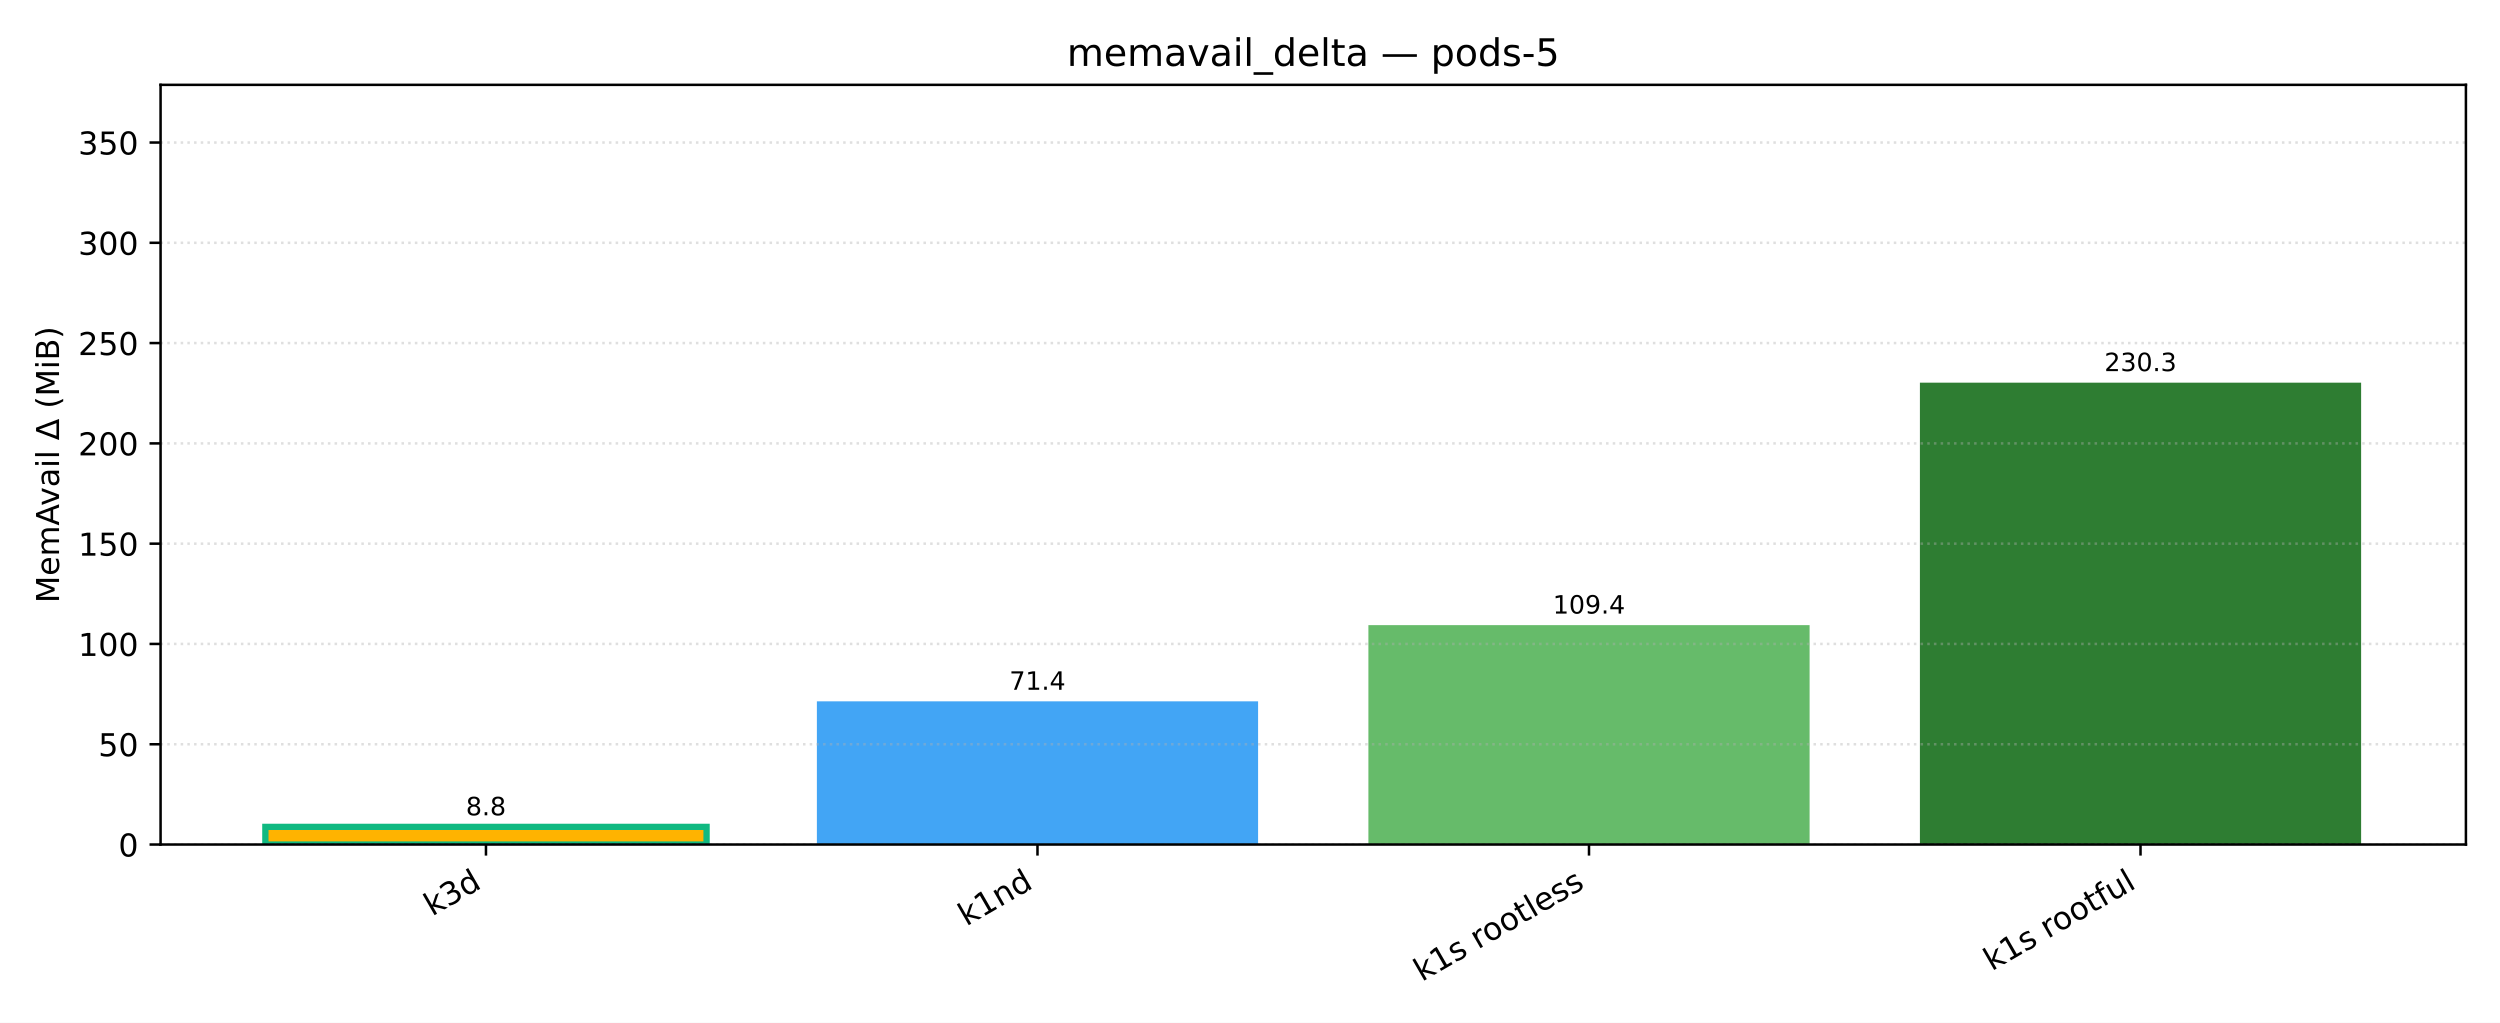
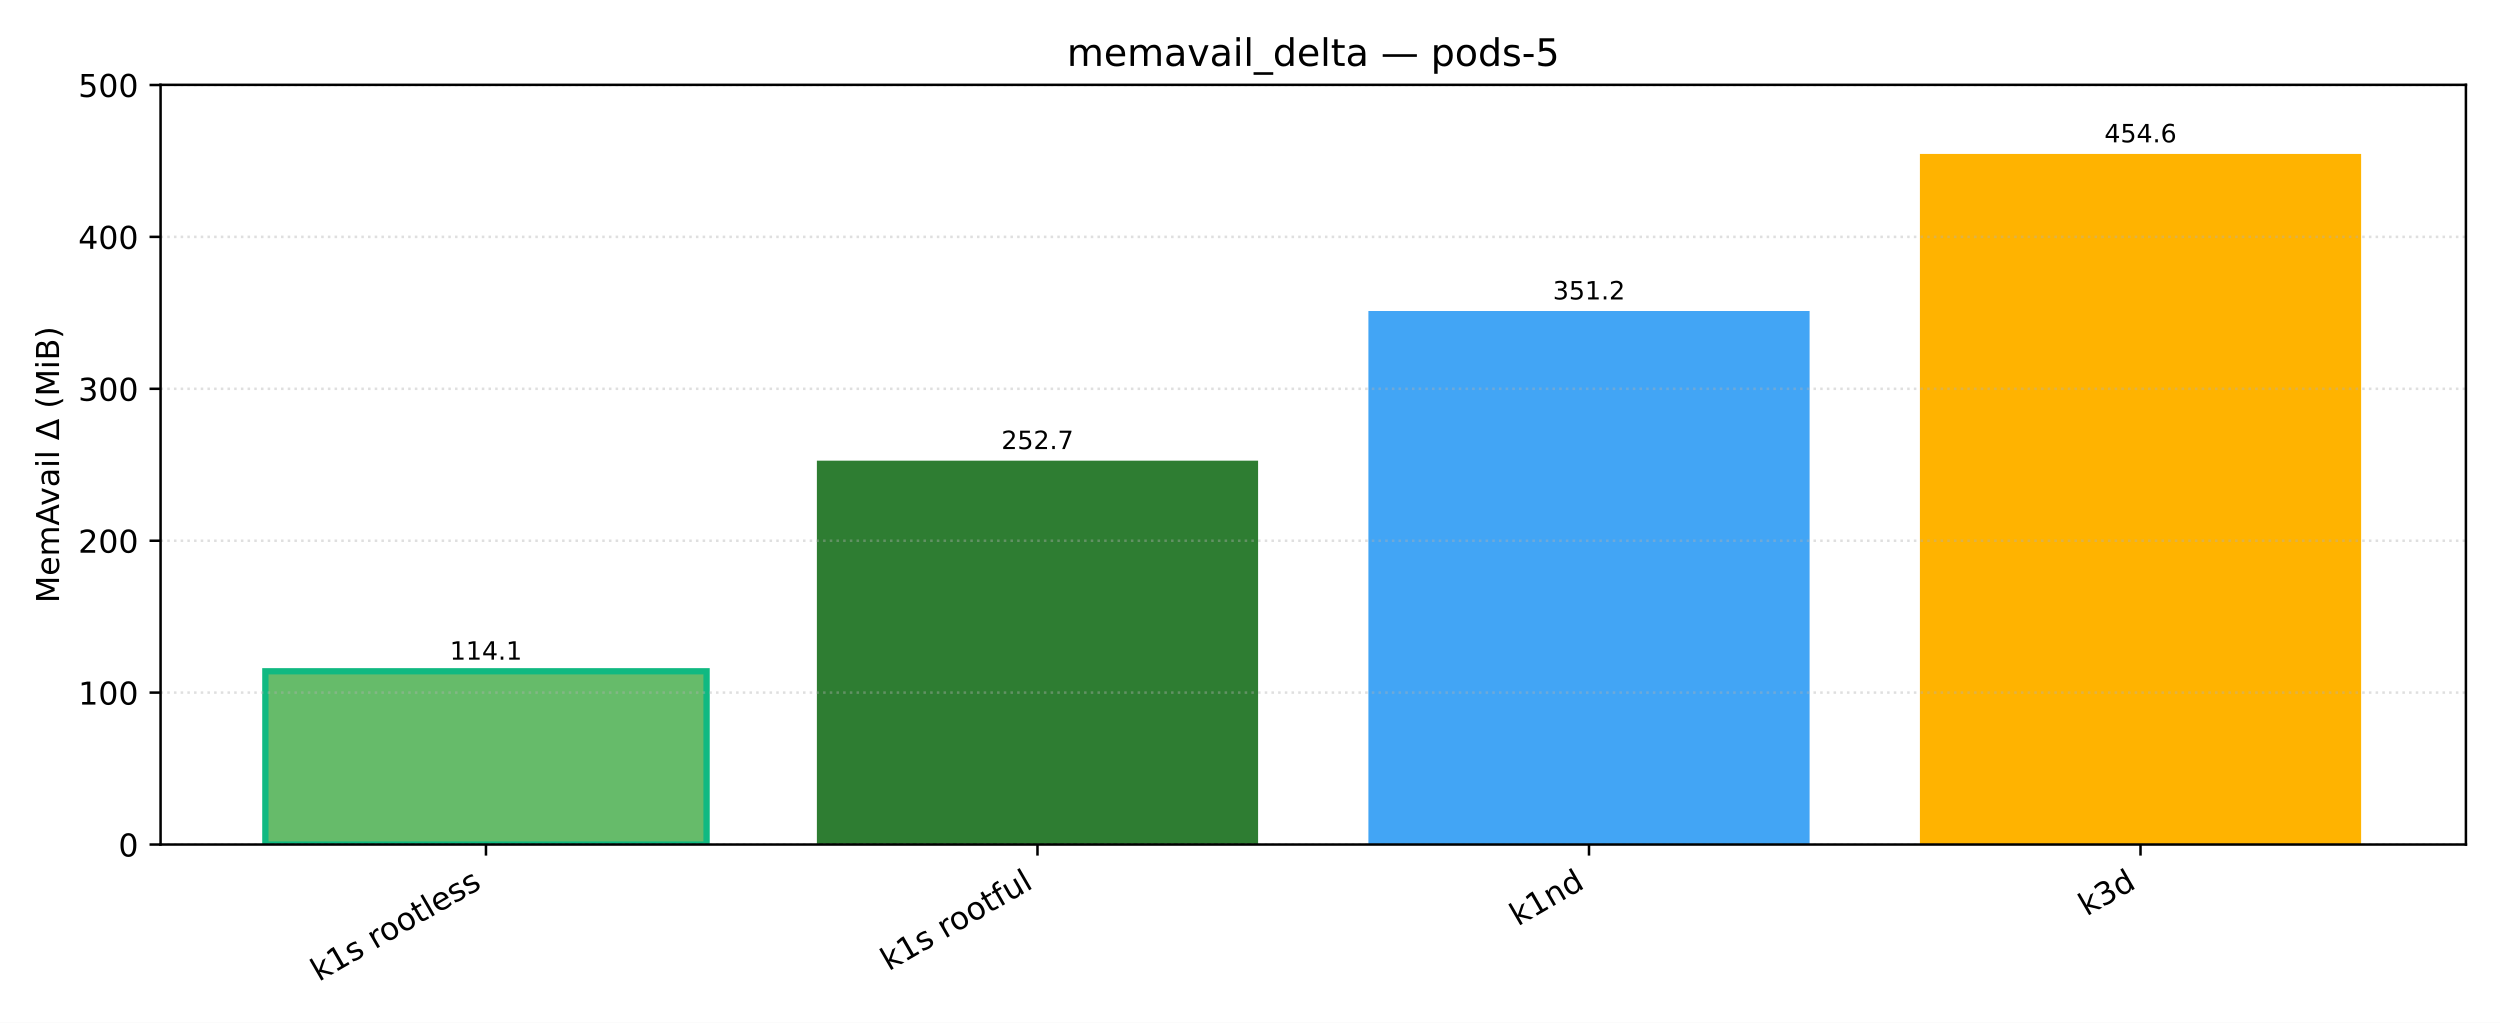
<svg xmlns="http://www.w3.org/2000/svg" xmlns:xlink="http://www.w3.org/1999/xlink" width="792pt" height="324pt" viewBox="0 0 792 324" version="1.1">
  <defs>
    <style type="text/css">*{stroke-linejoin: round; stroke-linecap: butt}</style>
  </defs>
  <g id="figure_1">
    <g id="patch_1">
      <path d="M 0 324  L 792 324  L 792 0  L 0 0  z " style="fill: #ffffff" />
    </g>
    <g id="axes_1">
      <g id="patch_2">
        <path d="M 50.87 267.545  L 781.2 267.545  L 781.2 26.88  L 50.87 26.88  z " style="fill: #ffffff" />
      </g>
      <g id="patch_3">
-         <path d="M 84.067 267.545  L 223.843 267.545  L 223.843 261.953  L 84.067 261.953  z " clip-path="url(#p8e1c95d72a)" style="fill: #ffb300; stroke: #10b981; stroke-width: 2; stroke-linejoin: miter" />
+         <path d="M 84.067 267.545  L 223.843 267.545  L 223.843 212.656  L 84.067 212.656  z " clip-path="url(#pc97c4323e6)" style="fill: #66bb6a; stroke: #10b981; stroke-width: 2; stroke-linejoin: miter" />
      </g>
      <g id="patch_4">
-         <path d="M 258.787 267.545  L 398.563 267.545  L 398.563 222.183  L 258.787 222.183  z " clip-path="url(#p8e1c95d72a)" style="fill: #42a5f5" />
+         <path d="M 258.787 267.545  L 398.563 267.545  L 398.563 145.934  L 258.787 145.934  z " clip-path="url(#pc97c4323e6)" style="fill: #2e7d32" />
      </g>
      <g id="patch_5">
-         <path d="M 433.507 267.545  L 573.283 267.545  L 573.283 198.045  L 433.507 198.045  z " clip-path="url(#p8e1c95d72a)" style="fill: #66bb6a" />
+         <path d="M 433.507 267.545  L 573.283 267.545  L 573.283 98.528  L 433.507 98.528  z " clip-path="url(#pc97c4323e6)" style="fill: #42a5f5" />
      </g>
      <g id="patch_6">
-         <path d="M 608.227 267.545  L 748.003 267.545  L 748.003 121.239  L 608.227 121.239  z " clip-path="url(#p8e1c95d72a)" style="fill: #2e7d32" />
+         <path d="M 608.227 267.545  L 748.003 267.545  L 748.003 48.759  L 608.227 48.759  z " clip-path="url(#pc97c4323e6)" style="fill: #ffb300" />
      </g>
      <g id="matplotlib.axis_1">
        <g id="xtick_1">
          <g id="line2d_1">
            <defs>
-               <path id="mcbcde5c9f0" d="M 0 0  L 0 3.5  " style="stroke: #000000; stroke-width: 0.8" />
+               <path id="m70a2d1ba55" d="M 0 0  L 0 3.5  " style="stroke: #000000; stroke-width: 0.8" />
            </defs>
            <g>
-               <use xlink:href="#mcbcde5c9f0" x="153.955" y="267.545" style="stroke: #000000; stroke-width: 0.8" />
+               <use xlink:href="#m70a2d1ba55" x="153.955" y="267.545" style="stroke: #000000; stroke-width: 0.8" />
            </g>
          </g>
          <g id="text_1">
-             <g transform="translate(136.8922 290.3767) rotate(-30) scale(0.1 -0.1)">
+             <g transform="translate(101.0103 311.0931) rotate(-30) scale(0.1 -0.1)">
              <defs>
                <path id="DejaVuSans-6b" d="M 581 4863  L 1159 4863  L 1159 1991  L 2875 3500  L 3609 3500  L 1753 1863  L 3688 0  L 2938 0  L 1159 1709  L 1159 0  L 581 0  L 581 4863  z " transform="scale(0.015625)" />
-                 <path id="DejaVuSans-33" d="M 2597 2516  Q 3050 2419 3304 2112  Q 3559 1806 3559 1356  Q 3559 666 3084 287  Q 2609 -91 1734 -91  Q 1441 -91 1130 -33  Q 819 25 488 141  L 488 750  Q 750 597 1062 519  Q 1375 441 1716 441  Q 2309 441 2620 675  Q 2931 909 2931 1356  Q 2931 1769 2642 2001  Q 2353 2234 1838 2234  L 1294 2234  L 1294 2753  L 1863 2753  Q 2328 2753 2575 2939  Q 2822 3125 2822 3475  Q 2822 3834 2567 4026  Q 2313 4219 1838 4219  Q 1578 4219 1281 4162  Q 984 4106 628 3988  L 628 4550  Q 988 4650 1302 4700  Q 1616 4750 1894 4750  Q 2613 4750 3031 4423  Q 3450 4097 3450 3541  Q 3450 3153 3228 2886  Q 3006 2619 2597 2516  z " transform="scale(0.015625)" />
-                 <path id="DejaVuSans-64" d="M 2906 2969  L 2906 4863  L 3481 4863  L 3481 0  L 2906 0  L 2906 525  Q 2725 213 2448 61  Q 2172 -91 1784 -91  Q 1150 -91 751 415  Q 353 922 353 1747  Q 353 2572 751 3078  Q 1150 3584 1784 3584  Q 2172 3584 2448 3432  Q 2725 3281 2906 2969  z M 947 1747  Q 947 1113 1208 752  Q 1469 391 1925 391  Q 2381 391 2643 752  Q 2906 1113 2906 1747  Q 2906 2381 2643 2742  Q 2381 3103 1925 3103  Q 1469 3103 1208 2742  Q 947 2381 947 1747  z " transform="scale(0.015625)" />
-               </defs>
-               <use xlink:href="#DejaVuSans-6b" />
-               <use xlink:href="#DejaVuSans-33" transform="translate(57.91016 0)" />
-               <use xlink:href="#DejaVuSans-64" transform="translate(121.5332 0)" />
-             </g>
-           </g>
-         </g>
-         <g id="xtick_2">
-           <g id="line2d_2">
-             <g>
-               <use xlink:href="#mcbcde5c9f0" x="328.675" y="267.545" style="stroke: #000000; stroke-width: 0.8" />
-             </g>
-           </g>
-           <g id="text_2">
-             <g transform="translate(306.1238 293.5454) rotate(-30) scale(0.1 -0.1)">
-               <defs>
                <path id="DejaVuSans-31" d="M 794 531  L 1825 531  L 1825 4091  L 703 3866  L 703 4441  L 1819 4666  L 2450 4666  L 2450 531  L 3481 531  L 3481 0  L 794 0  L 794 531  z " transform="scale(0.015625)" />
-                 <path id="DejaVuSans-6e" d="M 3513 2113  L 3513 0  L 2938 0  L 2938 2094  Q 2938 2591 2744 2837  Q 2550 3084 2163 3084  Q 1697 3084 1428 2787  Q 1159 2491 1159 1978  L 1159 0  L 581 0  L 581 3500  L 1159 3500  L 1159 2956  Q 1366 3272 1645 3428  Q 1925 3584 2291 3584  Q 2894 3584 3203 3211  Q 3513 2838 3513 2113  z " transform="scale(0.015625)" />
-               </defs>
-               <use xlink:href="#DejaVuSans-6b" />
-               <use xlink:href="#DejaVuSans-31" transform="translate(57.91016 0)" />
-               <use xlink:href="#DejaVuSans-6e" transform="translate(121.5332 0)" />
-               <use xlink:href="#DejaVuSans-64" transform="translate(184.9121 0)" />
-             </g>
-           </g>
-         </g>
-         <g id="xtick_3">
-           <g id="line2d_3">
-             <g>
-               <use xlink:href="#mcbcde5c9f0" x="503.395" y="267.545" style="stroke: #000000; stroke-width: 0.8" />
-             </g>
-           </g>
-           <g id="text_3">
-             <g transform="translate(450.4505 311.0931) rotate(-30) scale(0.1 -0.1)">
-               <defs>
                <path id="DejaVuSans-73" d="M 2834 3397  L 2834 2853  Q 2591 2978 2328 3040  Q 2066 3103 1784 3103  Q 1356 3103 1142 2972  Q 928 2841 928 2578  Q 928 2378 1081 2264  Q 1234 2150 1697 2047  L 1894 2003  Q 2506 1872 2764 1633  Q 3022 1394 3022 966  Q 3022 478 2636 193  Q 2250 -91 1575 -91  Q 1294 -91 989 -36  Q 684 19 347 128  L 347 722  Q 666 556 975 473  Q 1284 391 1588 391  Q 1994 391 2212 530  Q 2431 669 2431 922  Q 2431 1156 2273 1281  Q 2116 1406 1581 1522  L 1381 1569  Q 847 1681 609 1914  Q 372 2147 372 2553  Q 372 3047 722 3315  Q 1072 3584 1716 3584  Q 2034 3584 2315 3537  Q 2597 3491 2834 3397  z " transform="scale(0.015625)" />
                <path id="DejaVuSans-20" transform="scale(0.015625)" />
                <path id="DejaVuSans-72" d="M 2631 2963  Q 2534 3019 2420 3045  Q 2306 3072 2169 3072  Q 1681 3072 1420 2755  Q 1159 2438 1159 1844  L 1159 0  L 581 0  L 581 3500  L 1159 3500  L 1159 2956  Q 1341 3275 1631 3429  Q 1922 3584 2338 3584  Q 2397 3584 2469 3576  Q 2541 3569 2628 3553  L 2631 2963  z " transform="scale(0.015625)" />
                <path id="DejaVuSans-6f" d="M 1959 3097  Q 1497 3097 1228 2736  Q 959 2375 959 1747  Q 959 1119 1226 758  Q 1494 397 1959 397  Q 2419 397 2687 759  Q 2956 1122 2956 1747  Q 2956 2369 2687 2733  Q 2419 3097 1959 3097  z M 1959 3584  Q 2709 3584 3137 3096  Q 3566 2609 3566 1747  Q 3566 888 3137 398  Q 2709 -91 1959 -91  Q 1206 -91 779 398  Q 353 888 353 1747  Q 353 2609 779 3096  Q 1206 3584 1959 3584  z " transform="scale(0.015625)" />
                <path id="DejaVuSans-74" d="M 1172 4494  L 1172 3500  L 2356 3500  L 2356 3053  L 1172 3053  L 1172 1153  Q 1172 725 1289 603  Q 1406 481 1766 481  L 2356 481  L 2356 0  L 1766 0  Q 1100 0 847 248  Q 594 497 594 1153  L 594 3053  L 172 3053  L 172 3500  L 594 3500  L 594 4494  L 1172 4494  z " transform="scale(0.015625)" />
                <path id="DejaVuSans-6c" d="M 603 4863  L 1178 4863  L 1178 0  L 603 0  L 603 4863  z " transform="scale(0.015625)" />
                <path id="DejaVuSans-65" d="M 3597 1894  L 3597 1613  L 953 1613  Q 991 1019 1311 708  Q 1631 397 2203 397  Q 2534 397 2845 478  Q 3156 559 3463 722  L 3463 178  Q 3153 47 2828 -22  Q 2503 -91 2169 -91  Q 1331 -91 842 396  Q 353 884 353 1716  Q 353 2575 817 3079  Q 1281 3584 2069 3584  Q 2775 3584 3186 3129  Q 3597 2675 3597 1894  z M 3022 2063  Q 3016 2534 2758 2815  Q 2500 3097 2075 3097  Q 1594 3097 1305 2825  Q 1016 2553 972 2059  L 3022 2063  z " transform="scale(0.015625)" />
              </defs>
              <use xlink:href="#DejaVuSans-6b" />
              <use xlink:href="#DejaVuSans-31" transform="translate(57.91016 0)" />
              <use xlink:href="#DejaVuSans-73" transform="translate(121.5332 0)" />
              <use xlink:href="#DejaVuSans-20" transform="translate(173.6328 0)" />
              <use xlink:href="#DejaVuSans-72" transform="translate(205.4199 0)" />
              <use xlink:href="#DejaVuSans-6f" transform="translate(244.2832 0)" />
              <use xlink:href="#DejaVuSans-6f" transform="translate(305.4648 0)" />
              <use xlink:href="#DejaVuSans-74" transform="translate(366.6465 0)" />
              <use xlink:href="#DejaVuSans-6c" transform="translate(405.8555 0)" />
              <use xlink:href="#DejaVuSans-65" transform="translate(433.6387 0)" />
              <use xlink:href="#DejaVuSans-73" transform="translate(495.1621 0)" />
              <use xlink:href="#DejaVuSans-73" transform="translate(547.2617 0)" />
            </g>
          </g>
        </g>
-         <g id="xtick_4">
-           <g id="line2d_4">
-             <g>
-               <use xlink:href="#mcbcde5c9f0" x="678.115" y="267.545" style="stroke: #000000; stroke-width: 0.8" />
-             </g>
-           </g>
-           <g id="text_4">
-             <g transform="translate(630.9852 307.7361) rotate(-30) scale(0.1 -0.1)">
+         <g id="xtick_2">
+           <g id="line2d_2">
+             <g>
+               <use xlink:href="#m70a2d1ba55" x="328.675" y="267.545" style="stroke: #000000; stroke-width: 0.8" />
+             </g>
+           </g>
+           <g id="text_2">
+             <g transform="translate(281.545 307.7361) rotate(-30) scale(0.1 -0.1)">
              <defs>
                <path id="DejaVuSans-66" d="M 2375 4863  L 2375 4384  L 1825 4384  Q 1516 4384 1395 4259  Q 1275 4134 1275 3809  L 1275 3500  L 2222 3500  L 2222 3053  L 1275 3053  L 1275 0  L 697 0  L 697 3053  L 147 3053  L 147 3500  L 697 3500  L 697 3744  Q 697 4328 969 4595  Q 1241 4863 1831 4863  L 2375 4863  z " transform="scale(0.015625)" />
                <path id="DejaVuSans-75" d="M 544 1381  L 544 3500  L 1119 3500  L 1119 1403  Q 1119 906 1312 657  Q 1506 409 1894 409  Q 2359 409 2629 706  Q 2900 1003 2900 1516  L 2900 3500  L 3475 3500  L 3475 0  L 2900 0  L 2900 538  Q 2691 219 2414 64  Q 2138 -91 1772 -91  Q 1169 -91 856 284  Q 544 659 544 1381  z M 1991 3584  L 1991 3584  z " transform="scale(0.015625)" />
              </defs>
              <use xlink:href="#DejaVuSans-6b" />
              <use xlink:href="#DejaVuSans-31" transform="translate(57.91016 0)" />
              <use xlink:href="#DejaVuSans-73" transform="translate(121.5332 0)" />
              <use xlink:href="#DejaVuSans-20" transform="translate(173.6328 0)" />
              <use xlink:href="#DejaVuSans-72" transform="translate(205.4199 0)" />
              <use xlink:href="#DejaVuSans-6f" transform="translate(244.2832 0)" />
              <use xlink:href="#DejaVuSans-6f" transform="translate(305.4648 0)" />
              <use xlink:href="#DejaVuSans-74" transform="translate(366.6465 0)" />
              <use xlink:href="#DejaVuSans-66" transform="translate(405.8555 0)" />
              <use xlink:href="#DejaVuSans-75" transform="translate(441.0605 0)" />
              <use xlink:href="#DejaVuSans-6c" transform="translate(504.4395 0)" />
            </g>
          </g>
        </g>
+         <g id="xtick_3">
+           <g id="line2d_3">
+             <g>
+               <use xlink:href="#m70a2d1ba55" x="503.395" y="267.545" style="stroke: #000000; stroke-width: 0.8" />
+             </g>
+           </g>
+           <g id="text_3">
+             <g transform="translate(480.8439 293.5454) rotate(-30) scale(0.1 -0.1)">
+               <defs>
+                 <path id="DejaVuSans-6e" d="M 3513 2113  L 3513 0  L 2938 0  L 2938 2094  Q 2938 2591 2744 2837  Q 2550 3084 2163 3084  Q 1697 3084 1428 2787  Q 1159 2491 1159 1978  L 1159 0  L 581 0  L 581 3500  L 1159 3500  L 1159 2956  Q 1366 3272 1645 3428  Q 1925 3584 2291 3584  Q 2894 3584 3203 3211  Q 3513 2838 3513 2113  z " transform="scale(0.015625)" />
+                 <path id="DejaVuSans-64" d="M 2906 2969  L 2906 4863  L 3481 4863  L 3481 0  L 2906 0  L 2906 525  Q 2725 213 2448 61  Q 2172 -91 1784 -91  Q 1150 -91 751 415  Q 353 922 353 1747  Q 353 2572 751 3078  Q 1150 3584 1784 3584  Q 2172 3584 2448 3432  Q 2725 3281 2906 2969  z M 947 1747  Q 947 1113 1208 752  Q 1469 391 1925 391  Q 2381 391 2643 752  Q 2906 1113 2906 1747  Q 2906 2381 2643 2742  Q 2381 3103 1925 3103  Q 1469 3103 1208 2742  Q 947 2381 947 1747  z " transform="scale(0.015625)" />
+               </defs>
+               <use xlink:href="#DejaVuSans-6b" />
+               <use xlink:href="#DejaVuSans-31" transform="translate(57.91016 0)" />
+               <use xlink:href="#DejaVuSans-6e" transform="translate(121.5332 0)" />
+               <use xlink:href="#DejaVuSans-64" transform="translate(184.9121 0)" />
+             </g>
+           </g>
+         </g>
+         <g id="xtick_4">
+           <g id="line2d_4">
+             <g>
+               <use xlink:href="#m70a2d1ba55" x="678.115" y="267.545" style="stroke: #000000; stroke-width: 0.8" />
+             </g>
+           </g>
+           <g id="text_4">
+             <g transform="translate(661.0525 290.3767) rotate(-30) scale(0.1 -0.1)">
+               <defs>
+                 <path id="DejaVuSans-33" d="M 2597 2516  Q 3050 2419 3304 2112  Q 3559 1806 3559 1356  Q 3559 666 3084 287  Q 2609 -91 1734 -91  Q 1441 -91 1130 -33  Q 819 25 488 141  L 488 750  Q 750 597 1062 519  Q 1375 441 1716 441  Q 2309 441 2620 675  Q 2931 909 2931 1356  Q 2931 1769 2642 2001  Q 2353 2234 1838 2234  L 1294 2234  L 1294 2753  L 1863 2753  Q 2328 2753 2575 2939  Q 2822 3125 2822 3475  Q 2822 3834 2567 4026  Q 2313 4219 1838 4219  Q 1578 4219 1281 4162  Q 984 4106 628 3988  L 628 4550  Q 988 4650 1302 4700  Q 1616 4750 1894 4750  Q 2613 4750 3031 4423  Q 3450 4097 3450 3541  Q 3450 3153 3228 2886  Q 3006 2619 2597 2516  z " transform="scale(0.015625)" />
+               </defs>
+               <use xlink:href="#DejaVuSans-6b" />
+               <use xlink:href="#DejaVuSans-33" transform="translate(57.91016 0)" />
+               <use xlink:href="#DejaVuSans-64" transform="translate(121.5332 0)" />
+             </g>
+           </g>
+         </g>
      </g>
      <g id="matplotlib.axis_2">
        <g id="ytick_1">
          <g id="line2d_5">
-             <path d="M 50.87 267.545  L 781.2 267.545  " clip-path="url(#p8e1c95d72a)" style="fill: none; stroke-dasharray: 0.8,1.32; stroke-dashoffset: 0; stroke: #b0b0b0; stroke-opacity: 0.4; stroke-width: 0.8" />
+             <path d="M 50.87 267.545  L 781.2 267.545  " clip-path="url(#pc97c4323e6)" style="fill: none; stroke-dasharray: 0.8,1.32; stroke-dashoffset: 0; stroke: #b0b0b0; stroke-opacity: 0.4; stroke-width: 0.8" />
          </g>
          <g id="line2d_6">
            <defs>
-               <path id="m2394978789" d="M 0 0  L -3.5 0  " style="stroke: #000000; stroke-width: 0.8" />
+               <path id="m7a9dd2c781" d="M 0 0  L -3.5 0  " style="stroke: #000000; stroke-width: 0.8" />
            </defs>
            <g>
-               <use xlink:href="#m2394978789" x="50.87" y="267.545" style="stroke: #000000; stroke-width: 0.8" />
+               <use xlink:href="#m7a9dd2c781" x="50.87" y="267.545" style="stroke: #000000; stroke-width: 0.8" />
            </g>
          </g>
          <g id="text_5">
            <g transform="translate(37.5075 271.3447) scale(0.1 -0.1)">
              <defs>
                <path id="DejaVuSans-30" d="M 2034 4250  Q 1547 4250 1301 3770  Q 1056 3291 1056 2328  Q 1056 1369 1301 889  Q 1547 409 2034 409  Q 2525 409 2770 889  Q 3016 1369 3016 2328  Q 3016 3291 2770 3770  Q 2525 4250 2034 4250  z M 2034 4750  Q 2819 4750 3233 4129  Q 3647 3509 3647 2328  Q 3647 1150 3233 529  Q 2819 -91 2034 -91  Q 1250 -91 836 529  Q 422 1150 422 2328  Q 422 3509 836 4129  Q 1250 4750 2034 4750  z " transform="scale(0.015625)" />
              </defs>
              <use xlink:href="#DejaVuSans-30" />
            </g>
          </g>
        </g>
        <g id="ytick_2">
          <g id="line2d_7">
-             <path d="M 50.87 235.775  L 781.2 235.775  " clip-path="url(#p8e1c95d72a)" style="fill: none; stroke-dasharray: 0.8,1.32; stroke-dashoffset: 0; stroke: #b0b0b0; stroke-opacity: 0.4; stroke-width: 0.8" />
+             <path d="M 50.87 219.421  L 781.2 219.421  " clip-path="url(#pc97c4323e6)" style="fill: none; stroke-dasharray: 0.8,1.32; stroke-dashoffset: 0; stroke: #b0b0b0; stroke-opacity: 0.4; stroke-width: 0.8" />
          </g>
          <g id="line2d_8">
            <g>
-               <use xlink:href="#m2394978789" x="50.87" y="235.775" style="stroke: #000000; stroke-width: 0.8" />
+               <use xlink:href="#m7a9dd2c781" x="50.87" y="219.421" style="stroke: #000000; stroke-width: 0.8" />
            </g>
          </g>
          <g id="text_6">
-             <g transform="translate(31.145 239.574) scale(0.1 -0.1)">
-               <defs>
-                 <path id="DejaVuSans-35" d="M 691 4666  L 3169 4666  L 3169 4134  L 1269 4134  L 1269 2991  Q 1406 3038 1543 3061  Q 1681 3084 1819 3084  Q 2600 3084 3056 2656  Q 3513 2228 3513 1497  Q 3513 744 3044 326  Q 2575 -91 1722 -91  Q 1428 -91 1123 -41  Q 819 9 494 109  L 494 744  Q 775 591 1075 516  Q 1375 441 1709 441  Q 2250 441 2565 725  Q 2881 1009 2881 1497  Q 2881 1984 2565 2268  Q 2250 2553 1709 2553  Q 1456 2553 1204 2497  Q 953 2441 691 2322  L 691 4666  z " transform="scale(0.015625)" />
-               </defs>
-               <use xlink:href="#DejaVuSans-35" />
-               <use xlink:href="#DejaVuSans-30" transform="translate(63.62305 0)" />
+             <g transform="translate(24.7825 223.2204) scale(0.1 -0.1)">
+               <use xlink:href="#DejaVuSans-31" />
+               <use xlink:href="#DejaVuSans-30" transform="translate(63.62305 0)" />
+               <use xlink:href="#DejaVuSans-30" transform="translate(127.2461 0)" />
            </g>
          </g>
        </g>
        <g id="ytick_3">
          <g id="line2d_9">
-             <path d="M 50.87 204.004  L 781.2 204.004  " clip-path="url(#p8e1c95d72a)" style="fill: none; stroke-dasharray: 0.8,1.32; stroke-dashoffset: 0; stroke: #b0b0b0; stroke-opacity: 0.4; stroke-width: 0.8" />
+             <path d="M 50.87 171.297  L 781.2 171.297  " clip-path="url(#pc97c4323e6)" style="fill: none; stroke-dasharray: 0.8,1.32; stroke-dashoffset: 0; stroke: #b0b0b0; stroke-opacity: 0.4; stroke-width: 0.8" />
          </g>
          <g id="line2d_10">
            <g>
-               <use xlink:href="#m2394978789" x="50.87" y="204.004" style="stroke: #000000; stroke-width: 0.8" />
+               <use xlink:href="#m7a9dd2c781" x="50.87" y="171.297" style="stroke: #000000; stroke-width: 0.8" />
            </g>
          </g>
          <g id="text_7">
-             <g transform="translate(24.7825 207.8033) scale(0.1 -0.1)">
-               <use xlink:href="#DejaVuSans-31" />
+             <g transform="translate(24.7825 175.0962) scale(0.1 -0.1)">
+               <defs>
+                 <path id="DejaVuSans-32" d="M 1228 531  L 3431 531  L 3431 0  L 469 0  L 469 531  Q 828 903 1448 1529  Q 2069 2156 2228 2338  Q 2531 2678 2651 2914  Q 2772 3150 2772 3378  Q 2772 3750 2511 3984  Q 2250 4219 1831 4219  Q 1534 4219 1204 4116  Q 875 4013 500 3803  L 500 4441  Q 881 4594 1212 4672  Q 1544 4750 1819 4750  Q 2544 4750 2975 4387  Q 3406 4025 3406 3419  Q 3406 3131 3298 2873  Q 3191 2616 2906 2266  Q 2828 2175 2409 1742  Q 1991 1309 1228 531  z " transform="scale(0.015625)" />
+               </defs>
+               <use xlink:href="#DejaVuSans-32" />
              <use xlink:href="#DejaVuSans-30" transform="translate(63.62305 0)" />
              <use xlink:href="#DejaVuSans-30" transform="translate(127.2461 0)" />
            </g>
          </g>
        </g>
        <g id="ytick_4">
          <g id="line2d_11">
-             <path d="M 50.87 172.233  L 781.2 172.233  " clip-path="url(#p8e1c95d72a)" style="fill: none; stroke-dasharray: 0.8,1.32; stroke-dashoffset: 0; stroke: #b0b0b0; stroke-opacity: 0.4; stroke-width: 0.8" />
+             <path d="M 50.87 123.173  L 781.2 123.173  " clip-path="url(#pc97c4323e6)" style="fill: none; stroke-dasharray: 0.8,1.32; stroke-dashoffset: 0; stroke: #b0b0b0; stroke-opacity: 0.4; stroke-width: 0.8" />
          </g>
          <g id="line2d_12">
            <g>
-               <use xlink:href="#m2394978789" x="50.87" y="172.233" style="stroke: #000000; stroke-width: 0.8" />
+               <use xlink:href="#m7a9dd2c781" x="50.87" y="123.173" style="stroke: #000000; stroke-width: 0.8" />
            </g>
          </g>
          <g id="text_8">
-             <g transform="translate(24.7825 176.0326) scale(0.1 -0.1)">
-               <use xlink:href="#DejaVuSans-31" />
-               <use xlink:href="#DejaVuSans-35" transform="translate(63.62305 0)" />
+             <g transform="translate(24.7825 126.9719) scale(0.1 -0.1)">
+               <use xlink:href="#DejaVuSans-33" />
+               <use xlink:href="#DejaVuSans-30" transform="translate(63.62305 0)" />
              <use xlink:href="#DejaVuSans-30" transform="translate(127.2461 0)" />
            </g>
          </g>
        </g>
        <g id="ytick_5">
          <g id="line2d_13">
-             <path d="M 50.87 140.463  L 781.2 140.463  " clip-path="url(#p8e1c95d72a)" style="fill: none; stroke-dasharray: 0.8,1.32; stroke-dashoffset: 0; stroke: #b0b0b0; stroke-opacity: 0.4; stroke-width: 0.8" />
+             <path d="M 50.87 75.048  L 781.2 75.048  " clip-path="url(#pc97c4323e6)" style="fill: none; stroke-dasharray: 0.8,1.32; stroke-dashoffset: 0; stroke: #b0b0b0; stroke-opacity: 0.4; stroke-width: 0.8" />
          </g>
          <g id="line2d_14">
            <g>
-               <use xlink:href="#m2394978789" x="50.87" y="140.463" style="stroke: #000000; stroke-width: 0.8" />
+               <use xlink:href="#m7a9dd2c781" x="50.87" y="75.048" style="stroke: #000000; stroke-width: 0.8" />
            </g>
          </g>
          <g id="text_9">
-             <g transform="translate(24.7825 144.2619) scale(0.1 -0.1)">
-               <defs>
-                 <path id="DejaVuSans-32" d="M 1228 531  L 3431 531  L 3431 0  L 469 0  L 469 531  Q 828 903 1448 1529  Q 2069 2156 2228 2338  Q 2531 2678 2651 2914  Q 2772 3150 2772 3378  Q 2772 3750 2511 3984  Q 2250 4219 1831 4219  Q 1534 4219 1204 4116  Q 875 4013 500 3803  L 500 4441  Q 881 4594 1212 4672  Q 1544 4750 1819 4750  Q 2544 4750 2975 4387  Q 3406 4025 3406 3419  Q 3406 3131 3298 2873  Q 3191 2616 2906 2266  Q 2828 2175 2409 1742  Q 1991 1309 1228 531  z " transform="scale(0.015625)" />
-               </defs>
-               <use xlink:href="#DejaVuSans-32" />
+             <g transform="translate(24.7825 78.84765) scale(0.1 -0.1)">
+               <defs>
+                 <path id="DejaVuSans-34" d="M 2419 4116  L 825 1625  L 2419 1625  L 2419 4116  z M 2253 4666  L 3047 4666  L 3047 1625  L 3713 1625  L 3713 1100  L 3047 1100  L 3047 0  L 2419 0  L 2419 1100  L 313 1100  L 313 1709  L 2253 4666  z " transform="scale(0.015625)" />
+               </defs>
+               <use xlink:href="#DejaVuSans-34" />
              <use xlink:href="#DejaVuSans-30" transform="translate(63.62305 0)" />
              <use xlink:href="#DejaVuSans-30" transform="translate(127.2461 0)" />
            </g>
          </g>
        </g>
        <g id="ytick_6">
          <g id="line2d_15">
-             <path d="M 50.87 108.692  L 781.2 108.692  " clip-path="url(#p8e1c95d72a)" style="fill: none; stroke-dasharray: 0.8,1.32; stroke-dashoffset: 0; stroke: #b0b0b0; stroke-opacity: 0.4; stroke-width: 0.8" />
+             <path d="M 50.87 26.924  L 781.2 26.924  " clip-path="url(#pc97c4323e6)" style="fill: none; stroke-dasharray: 0.8,1.32; stroke-dashoffset: 0; stroke: #b0b0b0; stroke-opacity: 0.4; stroke-width: 0.8" />
          </g>
          <g id="line2d_16">
            <g>
-               <use xlink:href="#m2394978789" x="50.87" y="108.692" style="stroke: #000000; stroke-width: 0.8" />
+               <use xlink:href="#m7a9dd2c781" x="50.87" y="26.924" style="stroke: #000000; stroke-width: 0.8" />
            </g>
          </g>
          <g id="text_10">
-             <g transform="translate(24.7825 112.4912) scale(0.1 -0.1)">
-               <use xlink:href="#DejaVuSans-32" />
-               <use xlink:href="#DejaVuSans-35" transform="translate(63.62305 0)" />
-               <use xlink:href="#DejaVuSans-30" transform="translate(127.2461 0)" />
-             </g>
-           </g>
-         </g>
-         <g id="ytick_7">
-           <g id="line2d_17">
-             <path d="M 50.87 76.921  L 781.2 76.921  " clip-path="url(#p8e1c95d72a)" style="fill: none; stroke-dasharray: 0.8,1.32; stroke-dashoffset: 0; stroke: #b0b0b0; stroke-opacity: 0.4; stroke-width: 0.8" />
-           </g>
-           <g id="line2d_18">
-             <g>
-               <use xlink:href="#m2394978789" x="50.87" y="76.921" style="stroke: #000000; stroke-width: 0.8" />
-             </g>
-           </g>
-           <g id="text_11">
-             <g transform="translate(24.7825 80.72054) scale(0.1 -0.1)">
-               <use xlink:href="#DejaVuSans-33" />
-               <use xlink:href="#DejaVuSans-30" transform="translate(63.62305 0)" />
-               <use xlink:href="#DejaVuSans-30" transform="translate(127.2461 0)" />
-             </g>
-           </g>
-         </g>
-         <g id="ytick_8">
-           <g id="line2d_19">
-             <path d="M 50.87 45.151  L 781.2 45.151  " clip-path="url(#p8e1c95d72a)" style="fill: none; stroke-dasharray: 0.8,1.32; stroke-dashoffset: 0; stroke: #b0b0b0; stroke-opacity: 0.4; stroke-width: 0.8" />
-           </g>
-           <g id="line2d_20">
-             <g>
-               <use xlink:href="#m2394978789" x="50.87" y="45.151" style="stroke: #000000; stroke-width: 0.8" />
-             </g>
-           </g>
-           <g id="text_12">
-             <g transform="translate(24.7825 48.94985) scale(0.1 -0.1)">
-               <use xlink:href="#DejaVuSans-33" />
-               <use xlink:href="#DejaVuSans-35" transform="translate(63.62305 0)" />
-               <use xlink:href="#DejaVuSans-30" transform="translate(127.2461 0)" />
-             </g>
-           </g>
-         </g>
-         <g id="text_13">
+             <g transform="translate(24.7825 30.7234) scale(0.1 -0.1)">
+               <defs>
+                 <path id="DejaVuSans-35" d="M 691 4666  L 3169 4666  L 3169 4134  L 1269 4134  L 1269 2991  Q 1406 3038 1543 3061  Q 1681 3084 1819 3084  Q 2600 3084 3056 2656  Q 3513 2228 3513 1497  Q 3513 744 3044 326  Q 2575 -91 1722 -91  Q 1428 -91 1123 -41  Q 819 9 494 109  L 494 744  Q 775 591 1075 516  Q 1375 441 1709 441  Q 2250 441 2565 725  Q 2881 1009 2881 1497  Q 2881 1984 2565 2268  Q 2250 2553 1709 2553  Q 1456 2553 1204 2497  Q 953 2441 691 2322  L 691 4666  z " transform="scale(0.015625)" />
+               </defs>
+               <use xlink:href="#DejaVuSans-35" />
+               <use xlink:href="#DejaVuSans-30" transform="translate(63.62305 0)" />
+               <use xlink:href="#DejaVuSans-30" transform="translate(127.2461 0)" />
+             </g>
+           </g>
+         </g>
+         <g id="text_11">
          <g transform="translate(18.70281 191.0354) rotate(-90) scale(0.1 -0.1)">
            <defs>
              <path id="DejaVuSans-4d" d="M 628 4666  L 1569 4666  L 2759 1491  L 3956 4666  L 4897 4666  L 4897 0  L 4281 0  L 4281 4097  L 3078 897  L 2444 897  L 1241 4097  L 1241 0  L 628 0  L 628 4666  z " transform="scale(0.015625)" />
              <path id="DejaVuSans-6d" d="M 3328 2828  Q 3544 3216 3844 3400  Q 4144 3584 4550 3584  Q 5097 3584 5394 3201  Q 5691 2819 5691 2113  L 5691 0  L 5113 0  L 5113 2094  Q 5113 2597 4934 2840  Q 4756 3084 4391 3084  Q 3944 3084 3684 2787  Q 3425 2491 3425 1978  L 3425 0  L 2847 0  L 2847 2094  Q 2847 2600 2669 2842  Q 2491 3084 2119 3084  Q 1678 3084 1418 2786  Q 1159 2488 1159 1978  L 1159 0  L 581 0  L 581 3500  L 1159 3500  L 1159 2956  Q 1356 3278 1631 3431  Q 1906 3584 2284 3584  Q 2666 3584 2933 3390  Q 3200 3197 3328 2828  z " transform="scale(0.015625)" />
              <path id="DejaVuSans-41" d="M 2188 4044  L 1331 1722  L 3047 1722  L 2188 4044  z M 1831 4666  L 2547 4666  L 4325 0  L 3669 0  L 3244 1197  L 1141 1197  L 716 0  L 50 0  L 1831 4666  z " transform="scale(0.015625)" />
              <path id="DejaVuSans-76" d="M 191 3500  L 800 3500  L 1894 563  L 2988 3500  L 3597 3500  L 2284 0  L 1503 0  L 191 3500  z " transform="scale(0.015625)" />
              <path id="DejaVuSans-61" d="M 2194 1759  Q 1497 1759 1228 1600  Q 959 1441 959 1056  Q 959 750 1161 570  Q 1363 391 1709 391  Q 2188 391 2477 730  Q 2766 1069 2766 1631  L 2766 1759  L 2194 1759  z M 3341 1997  L 3341 0  L 2766 0  L 2766 531  Q 2569 213 2275 61  Q 1981 -91 1556 -91  Q 1019 -91 701 211  Q 384 513 384 1019  Q 384 1609 779 1909  Q 1175 2209 1959 2209  L 2766 2209  L 2766 2266  Q 2766 2663 2505 2880  Q 2244 3097 1772 3097  Q 1472 3097 1187 3025  Q 903 2953 641 2809  L 641 3341  Q 956 3463 1253 3523  Q 1550 3584 1831 3584  Q 2591 3584 2966 3190  Q 3341 2797 3341 1997  z " transform="scale(0.015625)" />
              <path id="DejaVuSans-69" d="M 603 3500  L 1178 3500  L 1178 0  L 603 0  L 603 3500  z M 603 4863  L 1178 4863  L 1178 4134  L 603 4134  L 603 4863  z " transform="scale(0.015625)" />
              <path id="DejaVuSans-394" d="M 2188 4044  L 906 525  L 3472 525  L 2188 4044  z M 50 0  L 1831 4666  L 2547 4666  L 4325 0  L 50 0  z " transform="scale(0.015625)" />
              <path id="DejaVuSans-28" d="M 1984 4856  Q 1566 4138 1362 3434  Q 1159 2731 1159 2009  Q 1159 1288 1364 580  Q 1569 -128 1984 -844  L 1484 -844  Q 1016 -109 783 600  Q 550 1309 550 2009  Q 550 2706 781 3412  Q 1013 4119 1484 4856  L 1984 4856  z " transform="scale(0.015625)" />
              <path id="DejaVuSans-42" d="M 1259 2228  L 1259 519  L 2272 519  Q 2781 519 3026 730  Q 3272 941 3272 1375  Q 3272 1813 3026 2020  Q 2781 2228 2272 2228  L 1259 2228  z M 1259 4147  L 1259 2741  L 2194 2741  Q 2656 2741 2882 2914  Q 3109 3088 3109 3444  Q 3109 3797 2882 3972  Q 2656 4147 2194 4147  L 1259 4147  z M 628 4666  L 2241 4666  Q 2963 4666 3353 4366  Q 3744 4066 3744 3513  Q 3744 3084 3544 2831  Q 3344 2578 2956 2516  Q 3422 2416 3680 2098  Q 3938 1781 3938 1306  Q 3938 681 3513 340  Q 3088 0 2303 0  L 628 0  L 628 4666  z " transform="scale(0.015625)" />
              <path id="DejaVuSans-29" d="M 513 4856  L 1013 4856  Q 1481 4119 1714 3412  Q 1947 2706 1947 2009  Q 1947 1309 1714 600  Q 1481 -109 1013 -844  L 513 -844  Q 928 -128 1133 580  Q 1338 1288 1338 2009  Q 1338 2731 1133 3434  Q 928 4138 513 4856  z " transform="scale(0.015625)" />
            </defs>
            <use xlink:href="#DejaVuSans-4d" />
            <use xlink:href="#DejaVuSans-65" transform="translate(86.2793 0)" />
            <use xlink:href="#DejaVuSans-6d" transform="translate(147.8027 0)" />
            <use xlink:href="#DejaVuSans-41" transform="translate(245.2148 0)" />
            <use xlink:href="#DejaVuSans-76" transform="translate(307.748 0)" />
            <use xlink:href="#DejaVuSans-61" transform="translate(366.9277 0)" />
            <use xlink:href="#DejaVuSans-69" transform="translate(428.207 0)" />
            <use xlink:href="#DejaVuSans-6c" transform="translate(455.9902 0)" />
            <use xlink:href="#DejaVuSans-20" transform="translate(483.7734 0)" />
            <use xlink:href="#DejaVuSans-394" transform="translate(515.5605 0)" />
            <use xlink:href="#DejaVuSans-20" transform="translate(583.9688 0)" />
            <use xlink:href="#DejaVuSans-28" transform="translate(615.7559 0)" />
            <use xlink:href="#DejaVuSans-4d" transform="translate(654.7695 0)" />
            <use xlink:href="#DejaVuSans-69" transform="translate(741.0488 0)" />
            <use xlink:href="#DejaVuSans-42" transform="translate(768.832 0)" />
            <use xlink:href="#DejaVuSans-29" transform="translate(837.4355 0)" />
          </g>
        </g>
      </g>
      <g id="patch_7">
        <path d="M 50.87 267.545  L 50.87 26.88  " style="fill: none; stroke: #000000; stroke-width: 0.8; stroke-linejoin: miter; stroke-linecap: square" />
      </g>
      <g id="patch_8">
        <path d="M 781.2 267.545  L 781.2 26.88  " style="fill: none; stroke: #000000; stroke-width: 0.8; stroke-linejoin: miter; stroke-linecap: square" />
      </g>
      <g id="patch_9">
        <path d="M 50.87 267.545  L 781.2 267.545  " style="fill: none; stroke: #000000; stroke-width: 0.8; stroke-linejoin: miter; stroke-linecap: square" />
      </g>
      <g id="patch_10">
        <path d="M 50.87 26.88  L 781.2 26.88  " style="fill: none; stroke: #000000; stroke-width: 0.8; stroke-linejoin: miter; stroke-linecap: square" />
      </g>
-       <g id="text_14">
-         <g transform="translate(147.5936 258.2896) scale(0.08 -0.08)">
+       <g id="text_12">
+         <g transform="translate(142.5036 208.9919) scale(0.08 -0.08)">
          <defs>
-             <path id="DejaVuSans-38" d="M 2034 2216  Q 1584 2216 1326 1975  Q 1069 1734 1069 1313  Q 1069 891 1326 650  Q 1584 409 2034 409  Q 2484 409 2743 651  Q 3003 894 3003 1313  Q 3003 1734 2745 1975  Q 2488 2216 2034 2216  z M 1403 2484  Q 997 2584 770 2862  Q 544 3141 544 3541  Q 544 4100 942 4425  Q 1341 4750 2034 4750  Q 2731 4750 3128 4425  Q 3525 4100 3525 3541  Q 3525 3141 3298 2862  Q 3072 2584 2669 2484  Q 3125 2378 3379 2068  Q 3634 1759 3634 1313  Q 3634 634 3220 271  Q 2806 -91 2034 -91  Q 1263 -91 848 271  Q 434 634 434 1313  Q 434 1759 690 2068  Q 947 2378 1403 2484  z M 1172 3481  Q 1172 3119 1398 2916  Q 1625 2713 2034 2713  Q 2441 2713 2670 2916  Q 2900 3119 2900 3481  Q 2900 3844 2670 4047  Q 2441 4250 2034 4250  Q 1625 4250 1398 4047  Q 1172 3844 1172 3481  z " transform="scale(0.015625)" />
            <path id="DejaVuSans-2e" d="M 684 794  L 1344 794  L 1344 0  L 684 0  L 684 794  z " transform="scale(0.015625)" />
          </defs>
-           <use xlink:href="#DejaVuSans-38" />
-           <use xlink:href="#DejaVuSans-2e" transform="translate(63.62305 0)" />
-           <use xlink:href="#DejaVuSans-38" transform="translate(95.41016 0)" />
-         </g>
-       </g>
-       <g id="text_15">
-         <g transform="translate(319.7687 218.5191) scale(0.08 -0.08)">
+           <use xlink:href="#DejaVuSans-31" />
+           <use xlink:href="#DejaVuSans-31" transform="translate(63.62305 0)" />
+           <use xlink:href="#DejaVuSans-34" transform="translate(127.2461 0)" />
+           <use xlink:href="#DejaVuSans-2e" transform="translate(190.8691 0)" />
+           <use xlink:href="#DejaVuSans-31" transform="translate(222.6562 0)" />
+         </g>
+       </g>
+       <g id="text_13">
+         <g transform="translate(317.2237 142.2702) scale(0.08 -0.08)">
          <defs>
            <path id="DejaVuSans-37" d="M 525 4666  L 3525 4666  L 3525 4397  L 1831 0  L 1172 0  L 2766 4134  L 525 4134  L 525 4666  z " transform="scale(0.015625)" />
-             <path id="DejaVuSans-34" d="M 2419 4116  L 825 1625  L 2419 1625  L 2419 4116  z M 2253 4666  L 3047 4666  L 3047 1625  L 3713 1625  L 3713 1100  L 3047 1100  L 3047 0  L 2419 0  L 2419 1100  L 313 1100  L 313 1709  L 2253 4666  z " transform="scale(0.015625)" />
          </defs>
-           <use xlink:href="#DejaVuSans-37" />
-           <use xlink:href="#DejaVuSans-31" transform="translate(63.62305 0)" />
-           <use xlink:href="#DejaVuSans-2e" transform="translate(127.2461 0)" />
-           <use xlink:href="#DejaVuSans-34" transform="translate(159.0332 0)" />
+           <use xlink:href="#DejaVuSans-32" />
+           <use xlink:href="#DejaVuSans-35" transform="translate(63.62305 0)" />
+           <use xlink:href="#DejaVuSans-32" transform="translate(127.2461 0)" />
+           <use xlink:href="#DejaVuSans-2e" transform="translate(190.8691 0)" />
+           <use xlink:href="#DejaVuSans-37" transform="translate(222.6562 0)" />
+         </g>
+       </g>
+       <g id="text_14">
+         <g transform="translate(491.9438 94.86406) scale(0.08 -0.08)">
+           <use xlink:href="#DejaVuSans-33" />
+           <use xlink:href="#DejaVuSans-35" transform="translate(63.62305 0)" />
+           <use xlink:href="#DejaVuSans-31" transform="translate(127.2461 0)" />
+           <use xlink:href="#DejaVuSans-2e" transform="translate(190.8691 0)" />
+           <use xlink:href="#DejaVuSans-32" transform="translate(222.6562 0)" />
+         </g>
+       </g>
+       <g id="text_15">
+         <g transform="translate(666.6639 45.09493) scale(0.08 -0.08)">
+           <defs>
+             <path id="DejaVuSans-36" d="M 2113 2584  Q 1688 2584 1439 2293  Q 1191 2003 1191 1497  Q 1191 994 1439 701  Q 1688 409 2113 409  Q 2538 409 2786 701  Q 3034 994 3034 1497  Q 3034 2003 2786 2293  Q 2538 2584 2113 2584  z M 3366 4563  L 3366 3988  Q 3128 4100 2886 4159  Q 2644 4219 2406 4219  Q 1781 4219 1451 3797  Q 1122 3375 1075 2522  Q 1259 2794 1537 2939  Q 1816 3084 2150 3084  Q 2853 3084 3261 2657  Q 3669 2231 3669 1497  Q 3669 778 3244 343  Q 2819 -91 2113 -91  Q 1303 -91 875 529  Q 447 1150 447 2328  Q 447 3434 972 4092  Q 1497 4750 2381 4750  Q 2619 4750 2861 4703  Q 3103 4656 3366 4563  z " transform="scale(0.015625)" />
+           </defs>
+           <use xlink:href="#DejaVuSans-34" />
+           <use xlink:href="#DejaVuSans-35" transform="translate(63.62305 0)" />
+           <use xlink:href="#DejaVuSans-34" transform="translate(127.2461 0)" />
+           <use xlink:href="#DejaVuSans-2e" transform="translate(190.8691 0)" />
+           <use xlink:href="#DejaVuSans-36" transform="translate(222.6562 0)" />
        </g>
      </g>
      <g id="text_16">
-         <g transform="translate(491.9438 194.3808) scale(0.08 -0.08)">
-           <defs>
-             <path id="DejaVuSans-39" d="M 703 97  L 703 672  Q 941 559 1184 500  Q 1428 441 1663 441  Q 2288 441 2617 861  Q 2947 1281 2994 2138  Q 2813 1869 2534 1725  Q 2256 1581 1919 1581  Q 1219 1581 811 2004  Q 403 2428 403 3163  Q 403 3881 828 4315  Q 1253 4750 1959 4750  Q 2769 4750 3195 4129  Q 3622 3509 3622 2328  Q 3622 1225 3098 567  Q 2575 -91 1691 -91  Q 1453 -91 1209 -44  Q 966 3 703 97  z M 1959 2075  Q 2384 2075 2632 2365  Q 2881 2656 2881 3163  Q 2881 3666 2632 3958  Q 2384 4250 1959 4250  Q 1534 4250 1286 3958  Q 1038 3666 1038 3163  Q 1038 2656 1286 2365  Q 1534 2075 1959 2075  z " transform="scale(0.015625)" />
-           </defs>
-           <use xlink:href="#DejaVuSans-31" />
-           <use xlink:href="#DejaVuSans-30" transform="translate(63.62305 0)" />
-           <use xlink:href="#DejaVuSans-39" transform="translate(127.2461 0)" />
-           <use xlink:href="#DejaVuSans-2e" transform="translate(190.8691 0)" />
-           <use xlink:href="#DejaVuSans-34" transform="translate(222.6562 0)" />
-         </g>
-       </g>
-       <g id="text_17">
-         <g transform="translate(666.6639 117.5752) scale(0.08 -0.08)">
-           <use xlink:href="#DejaVuSans-32" />
-           <use xlink:href="#DejaVuSans-33" transform="translate(63.62305 0)" />
-           <use xlink:href="#DejaVuSans-30" transform="translate(127.2461 0)" />
-           <use xlink:href="#DejaVuSans-2e" transform="translate(190.8691 0)" />
-           <use xlink:href="#DejaVuSans-33" transform="translate(222.6562 0)" />
-         </g>
-       </g>
-       <g id="text_18">
        <g transform="translate(338.0078 20.88) scale(0.12 -0.12)">
          <defs>
            <path id="DejaVuSans-5f" d="M 3263 -1063  L 3263 -1509  L -63 -1509  L -63 -1063  L 3263 -1063  z " transform="scale(0.015625)" />
            <path id="DejaVuSans-2014" d="M 313 1978  L 6088 1978  L 6088 1528  L 313 1528  L 313 1978  z " transform="scale(0.015625)" />
            <path id="DejaVuSans-70" d="M 1159 525  L 1159 -1331  L 581 -1331  L 581 3500  L 1159 3500  L 1159 2969  Q 1341 3281 1617 3432  Q 1894 3584 2278 3584  Q 2916 3584 3314 3078  Q 3713 2572 3713 1747  Q 3713 922 3314 415  Q 2916 -91 2278 -91  Q 1894 -91 1617 61  Q 1341 213 1159 525  z M 3116 1747  Q 3116 2381 2855 2742  Q 2594 3103 2138 3103  Q 1681 3103 1420 2742  Q 1159 2381 1159 1747  Q 1159 1113 1420 752  Q 1681 391 2138 391  Q 2594 391 2855 752  Q 3116 1113 3116 1747  z " transform="scale(0.015625)" />
            <path id="DejaVuSans-2d" d="M 313 2009  L 1997 2009  L 1997 1497  L 313 1497  L 313 2009  z " transform="scale(0.015625)" />
          </defs>
          <use xlink:href="#DejaVuSans-6d" />
          <use xlink:href="#DejaVuSans-65" transform="translate(97.41211 0)" />
          <use xlink:href="#DejaVuSans-6d" transform="translate(158.9355 0)" />
          <use xlink:href="#DejaVuSans-61" transform="translate(256.3477 0)" />
          <use xlink:href="#DejaVuSans-76" transform="translate(317.627 0)" />
          <use xlink:href="#DejaVuSans-61" transform="translate(376.8066 0)" />
          <use xlink:href="#DejaVuSans-69" transform="translate(438.0859 0)" />
          <use xlink:href="#DejaVuSans-6c" transform="translate(465.8691 0)" />
          <use xlink:href="#DejaVuSans-5f" transform="translate(493.6523 0)" />
          <use xlink:href="#DejaVuSans-64" transform="translate(543.6523 0)" />
          <use xlink:href="#DejaVuSans-65" transform="translate(607.1289 0)" />
          <use xlink:href="#DejaVuSans-6c" transform="translate(668.6523 0)" />
          <use xlink:href="#DejaVuSans-74" transform="translate(696.4355 0)" />
          <use xlink:href="#DejaVuSans-61" transform="translate(735.6445 0)" />
          <use xlink:href="#DejaVuSans-20" transform="translate(796.9238 0)" />
          <use xlink:href="#DejaVuSans-2014" transform="translate(828.7109 0)" />
          <use xlink:href="#DejaVuSans-20" transform="translate(928.7109 0)" />
          <use xlink:href="#DejaVuSans-70" transform="translate(960.498 0)" />
          <use xlink:href="#DejaVuSans-6f" transform="translate(1023.975 0)" />
          <use xlink:href="#DejaVuSans-64" transform="translate(1085.156 0)" />
          <use xlink:href="#DejaVuSans-73" transform="translate(1148.633 0)" />
          <use xlink:href="#DejaVuSans-2d" transform="translate(1200.732 0)" />
          <use xlink:href="#DejaVuSans-35" transform="translate(1236.816 0)" />
        </g>
      </g>
    </g>
  </g>
  <defs>
-     <clipPath id="p8e1c95d72a">
+     <clipPath id="pc97c4323e6">
      <rect x="50.87" y="26.88" width="730.33" height="240.665" />
    </clipPath>
  </defs>
</svg>
